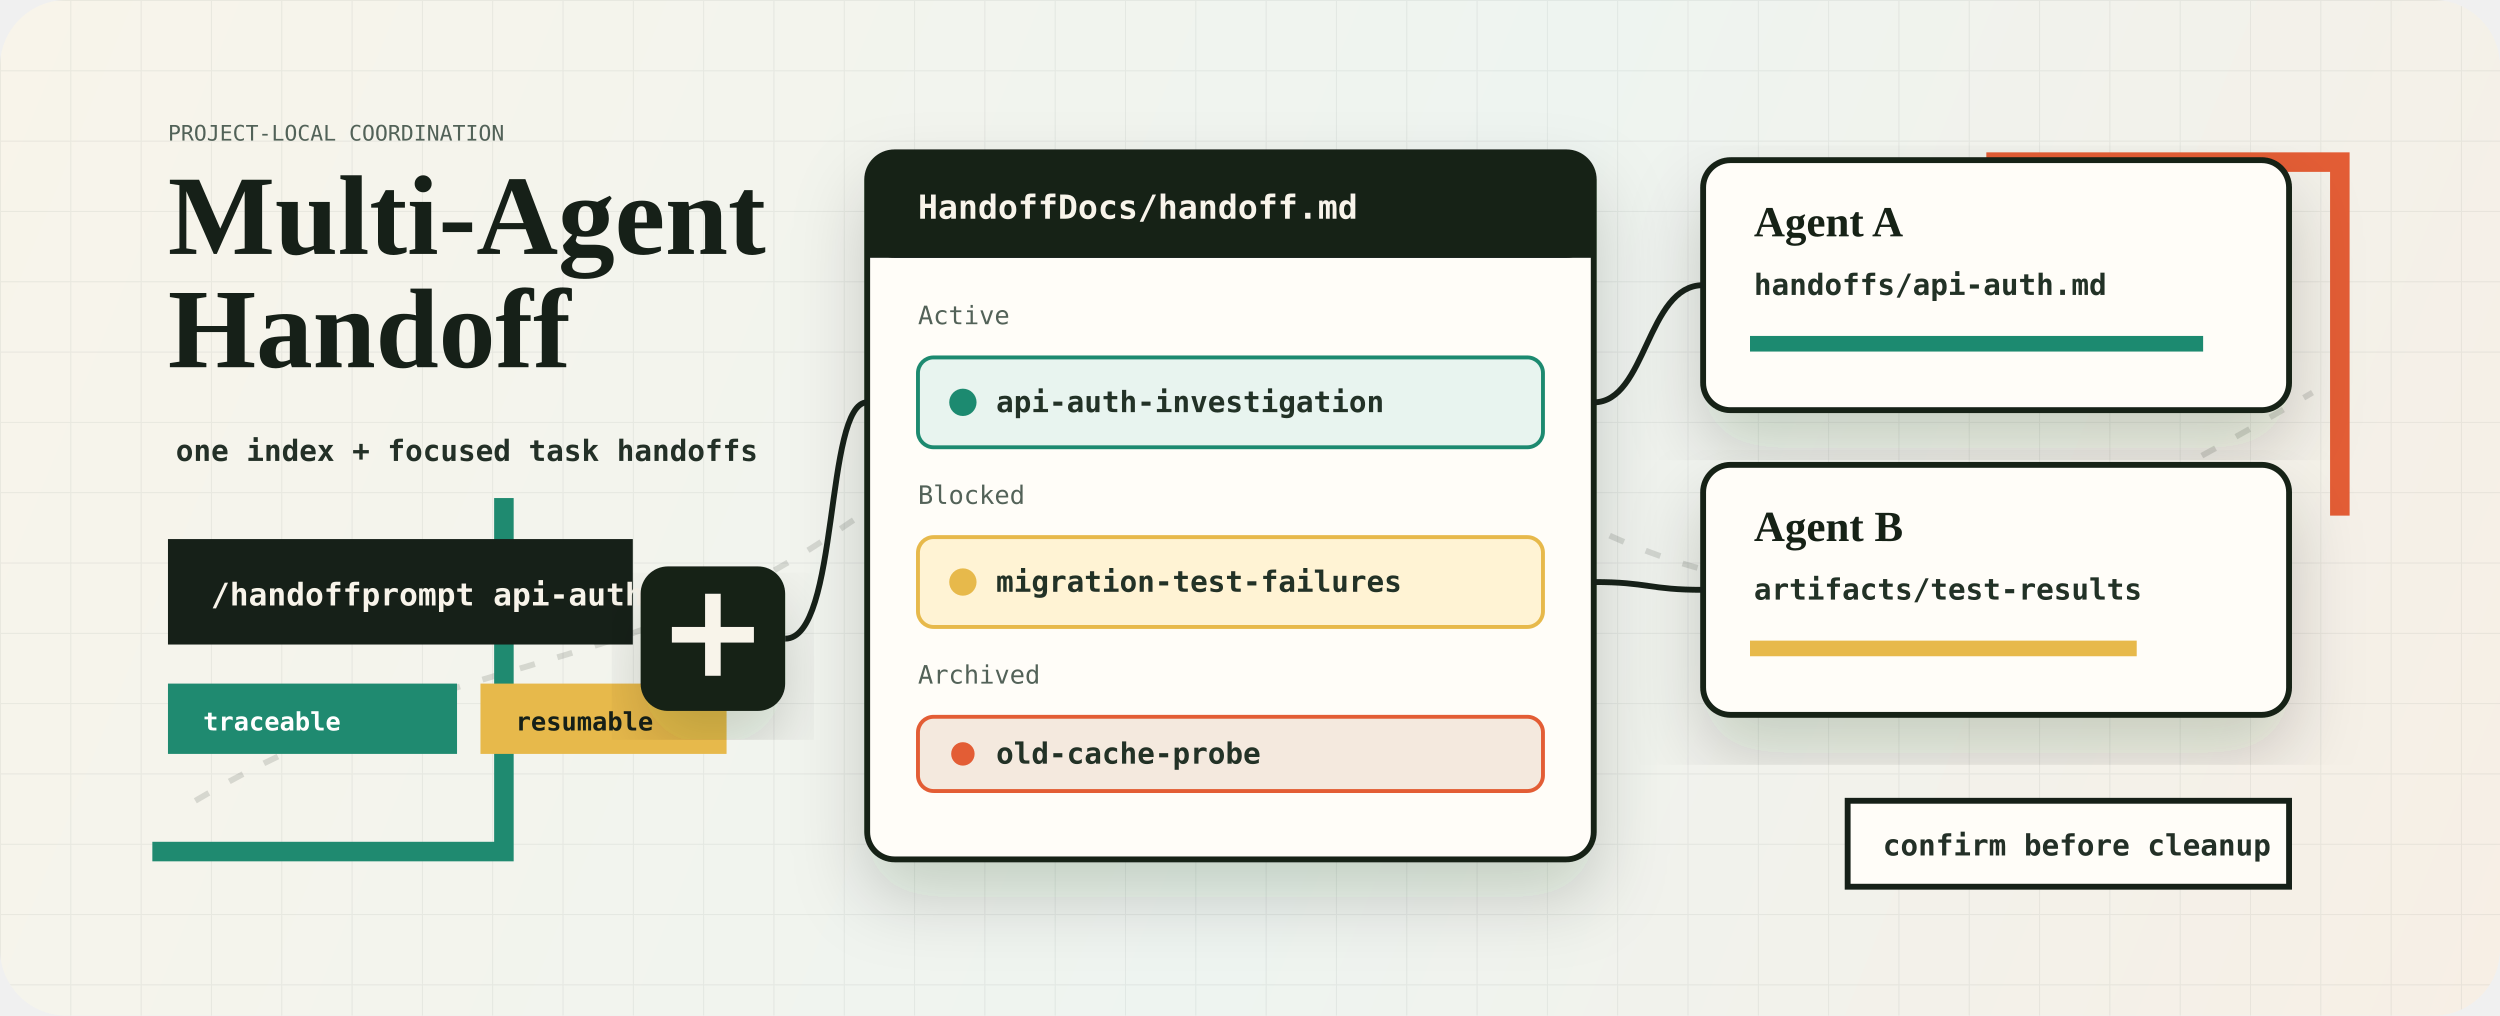
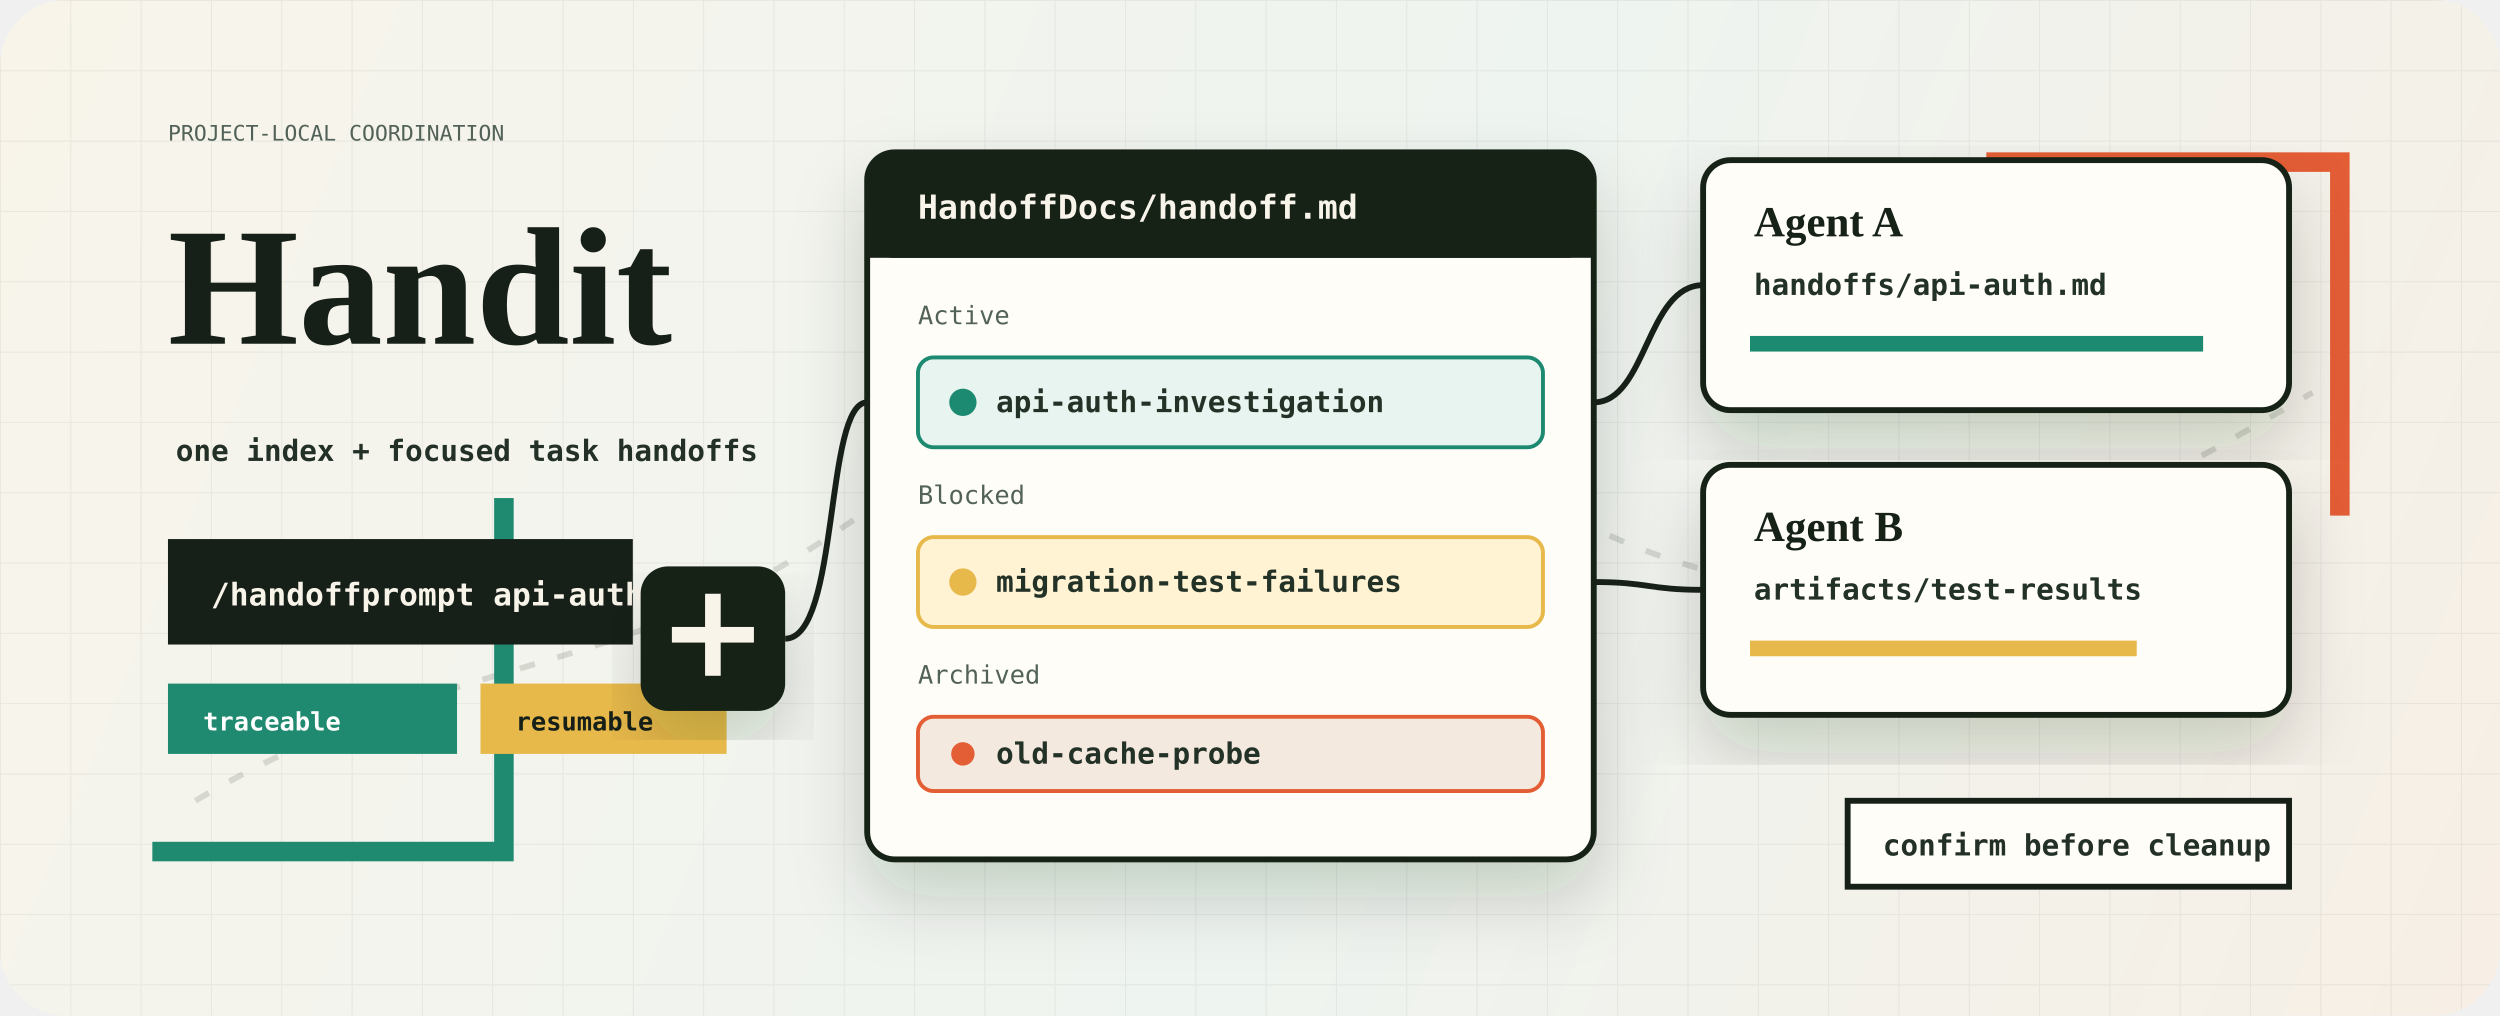
<svg xmlns="http://www.w3.org/2000/svg" width="1280" height="520" viewBox="0 0 1280 520" fill="none" role="img" aria-labelledby="title desc">
  <defs>
    <linearGradient id="paper" x1="0" y1="0" x2="1280" y2="520" gradientUnits="userSpaceOnUse">
      <stop stop-color="#F8F4EA" />
      <stop offset="0.55" stop-color="#EEF4F0" />
      <stop offset="1" stop-color="#F7EFE5" />
    </linearGradient>
    <filter id="shadow" x="-20%" y="-20%" width="140%" height="140%" color-interpolation-filters="sRGB">
      <feDropShadow dx="0" dy="18" stdDeviation="18" flood-color="#162018" flood-opacity="0.18" />
    </filter>
    <pattern id="grid" width="36" height="36" patternUnits="userSpaceOnUse">
      <path d="M 36 0 L 0 0 0 36" stroke="#1D2822" stroke-opacity="0.06" stroke-width="1" />
    </pattern>
    <style>
      .label { font: 700 22px Georgia, "Times New Roman", serif; fill: #162018; }
      .mono { font: 600 15px ui-monospace, SFMono-Regular, Menlo, Consolas, monospace; fill: #233027; }
      .small { font: 500 13px ui-monospace, SFMono-Regular, Menlo, Consolas, monospace; fill: #526258; }
      .tiny { font: 500 11px ui-monospace, SFMono-Regular, Menlo, Consolas, monospace; fill: #526258; }
    </style>
  </defs>
  <rect width="1280" height="520" rx="34" fill="url(#paper)" />
  <rect width="1280" height="520" rx="34" fill="url(#grid)" />
  <path d="M100 410 C230 333 319 348 430 271 C548 190 667 189 790 257 C925 332 1009 304 1184 201" stroke="#162018" stroke-opacity="0.14" stroke-width="3" stroke-dasharray="8 12" />
  <path d="M1022 83 L1198 83 L1198 259" stroke="#E35D35" stroke-width="10" stroke-linecap="square" />
  <path d="M83 436 L258 436 L258 260" stroke="#1F8A70" stroke-width="10" stroke-linecap="square" />
  <g transform="translate(86 72)">
    <text x="0" y="0" class="tiny">PROJECT-LOCAL COORDINATION</text>
-     <text x="0" y="58" font-family="Georgia, 'Times New Roman', serif" font-size="58" font-weight="700" fill="#162018">Multi-Agent</text>
-     <text x="0" y="116" font-family="Georgia, 'Times New Roman', serif" font-size="58" font-weight="700" fill="#162018">Handoff</text>
+     <text x="0" y="104" font-family="Georgia, 'Times New Roman', serif" font-size="86" font-weight="700" fill="#162018">Handit</text>
    <text x="4" y="164" class="mono">one index + focused task handoffs</text>
    <g transform="translate(0 204)">
      <rect x="0" y="0" width="238" height="54" rx="0" fill="#162018" />
      <text x="22" y="34" font-family="ui-monospace, SFMono-Regular, Menlo, Consolas, monospace" font-size="16" font-weight="700" fill="#F8F4EA">/handoffprompt api-auth</text>
    </g>
    <g transform="translate(0 278)">
      <rect x="0" y="0" width="148" height="36" rx="0" fill="#1F8A70" />
      <text x="18" y="24" font-family="ui-monospace, SFMono-Regular, Menlo, Consolas, monospace" font-size="13" font-weight="800" fill="#FFFFFF">traceable</text>
      <rect x="160" y="0" width="126" height="36" rx="0" fill="#E7B94B" />
      <text x="178" y="24" font-family="ui-monospace, SFMono-Regular, Menlo, Consolas, monospace" font-size="13" font-weight="800" fill="#162018">resumable</text>
    </g>
  </g>
  <g filter="url(#shadow)">
    <rect x="444" y="78" width="372" height="362" rx="14" fill="#FFFDF8" stroke="#162018" stroke-width="3" />
    <rect x="444" y="78" width="372" height="54" rx="14" fill="#162018" />
    <path d="M444 118 H816" stroke="#162018" stroke-width="28" />
    <text x="470" y="112" font-family="ui-monospace, SFMono-Regular, Menlo, Consolas, monospace" font-size="17" font-weight="800" fill="#F8F4EA">HandoffDocs/handoff.md</text>
    <text x="470" y="166" class="small">Active</text>
    <rect x="470" y="183" width="320" height="46" rx="8" fill="#E8F4EF" stroke="#1F8A70" stroke-width="2" />
    <circle cx="493" cy="206" r="7" fill="#1F8A70" />
    <text x="510" y="211" class="mono">api-auth-investigation</text>
    <text x="470" y="258" class="small">Blocked</text>
    <rect x="470" y="275" width="320" height="46" rx="8" fill="#FFF3D4" stroke="#E7B94B" stroke-width="2" />
    <circle cx="493" cy="298" r="7" fill="#E7B94B" />
    <text x="510" y="303" class="mono">migration-test-failures</text>
    <text x="470" y="350" class="small">Archived</text>
    <rect x="470" y="367" width="320" height="38" rx="8" fill="#F4E9DE" stroke="#E35D35" stroke-width="2" />
    <circle cx="493" cy="386" r="6" fill="#E35D35" />
    <text x="510" y="391" class="mono">old-cache-probe</text>
  </g>
  <g filter="url(#shadow)">
    <rect x="872" y="82" width="300" height="128" rx="14" fill="#FFFDF8" stroke="#162018" stroke-width="3" />
    <text x="898" y="121" class="label">Agent A</text>
    <text x="898" y="151" class="mono">handoffs/api-auth.md</text>
    <path d="M900 176 H1124" stroke="#1F8A70" stroke-width="8" stroke-linecap="square" />
  </g>
  <g filter="url(#shadow)">
    <rect x="872" y="238" width="300" height="128" rx="14" fill="#FFFDF8" stroke="#162018" stroke-width="3" />
    <text x="898" y="277" class="label">Agent B</text>
    <text x="898" y="307" class="mono">artifacts/test-results</text>
    <path d="M900 332 H1090" stroke="#E7B94B" stroke-width="8" stroke-linecap="square" />
  </g>
  <g filter="url(#shadow)">
    <rect x="328" y="290" width="74" height="74" rx="14" fill="#162018" />
    <path d="M348 325 H382 M365 308 V342" stroke="#F8F4EA" stroke-width="8" stroke-linecap="square" />
  </g>
  <path d="M816 206 C843 206 843 146 872 146" stroke="#162018" stroke-width="3" />
  <path d="M816 298 C844 298 844 302 872 302" stroke="#162018" stroke-width="3" />
  <path d="M402 327 C430 327 422 206 444 206" stroke="#162018" stroke-width="3" />
  <g transform="translate(946 410)">
    <rect x="0" y="0" width="226" height="44" rx="0" fill="#FFFDF8" stroke="#162018" stroke-width="3" />
    <text x="18" y="28" class="mono">confirm before cleanup</text>
  </g>
</svg>
